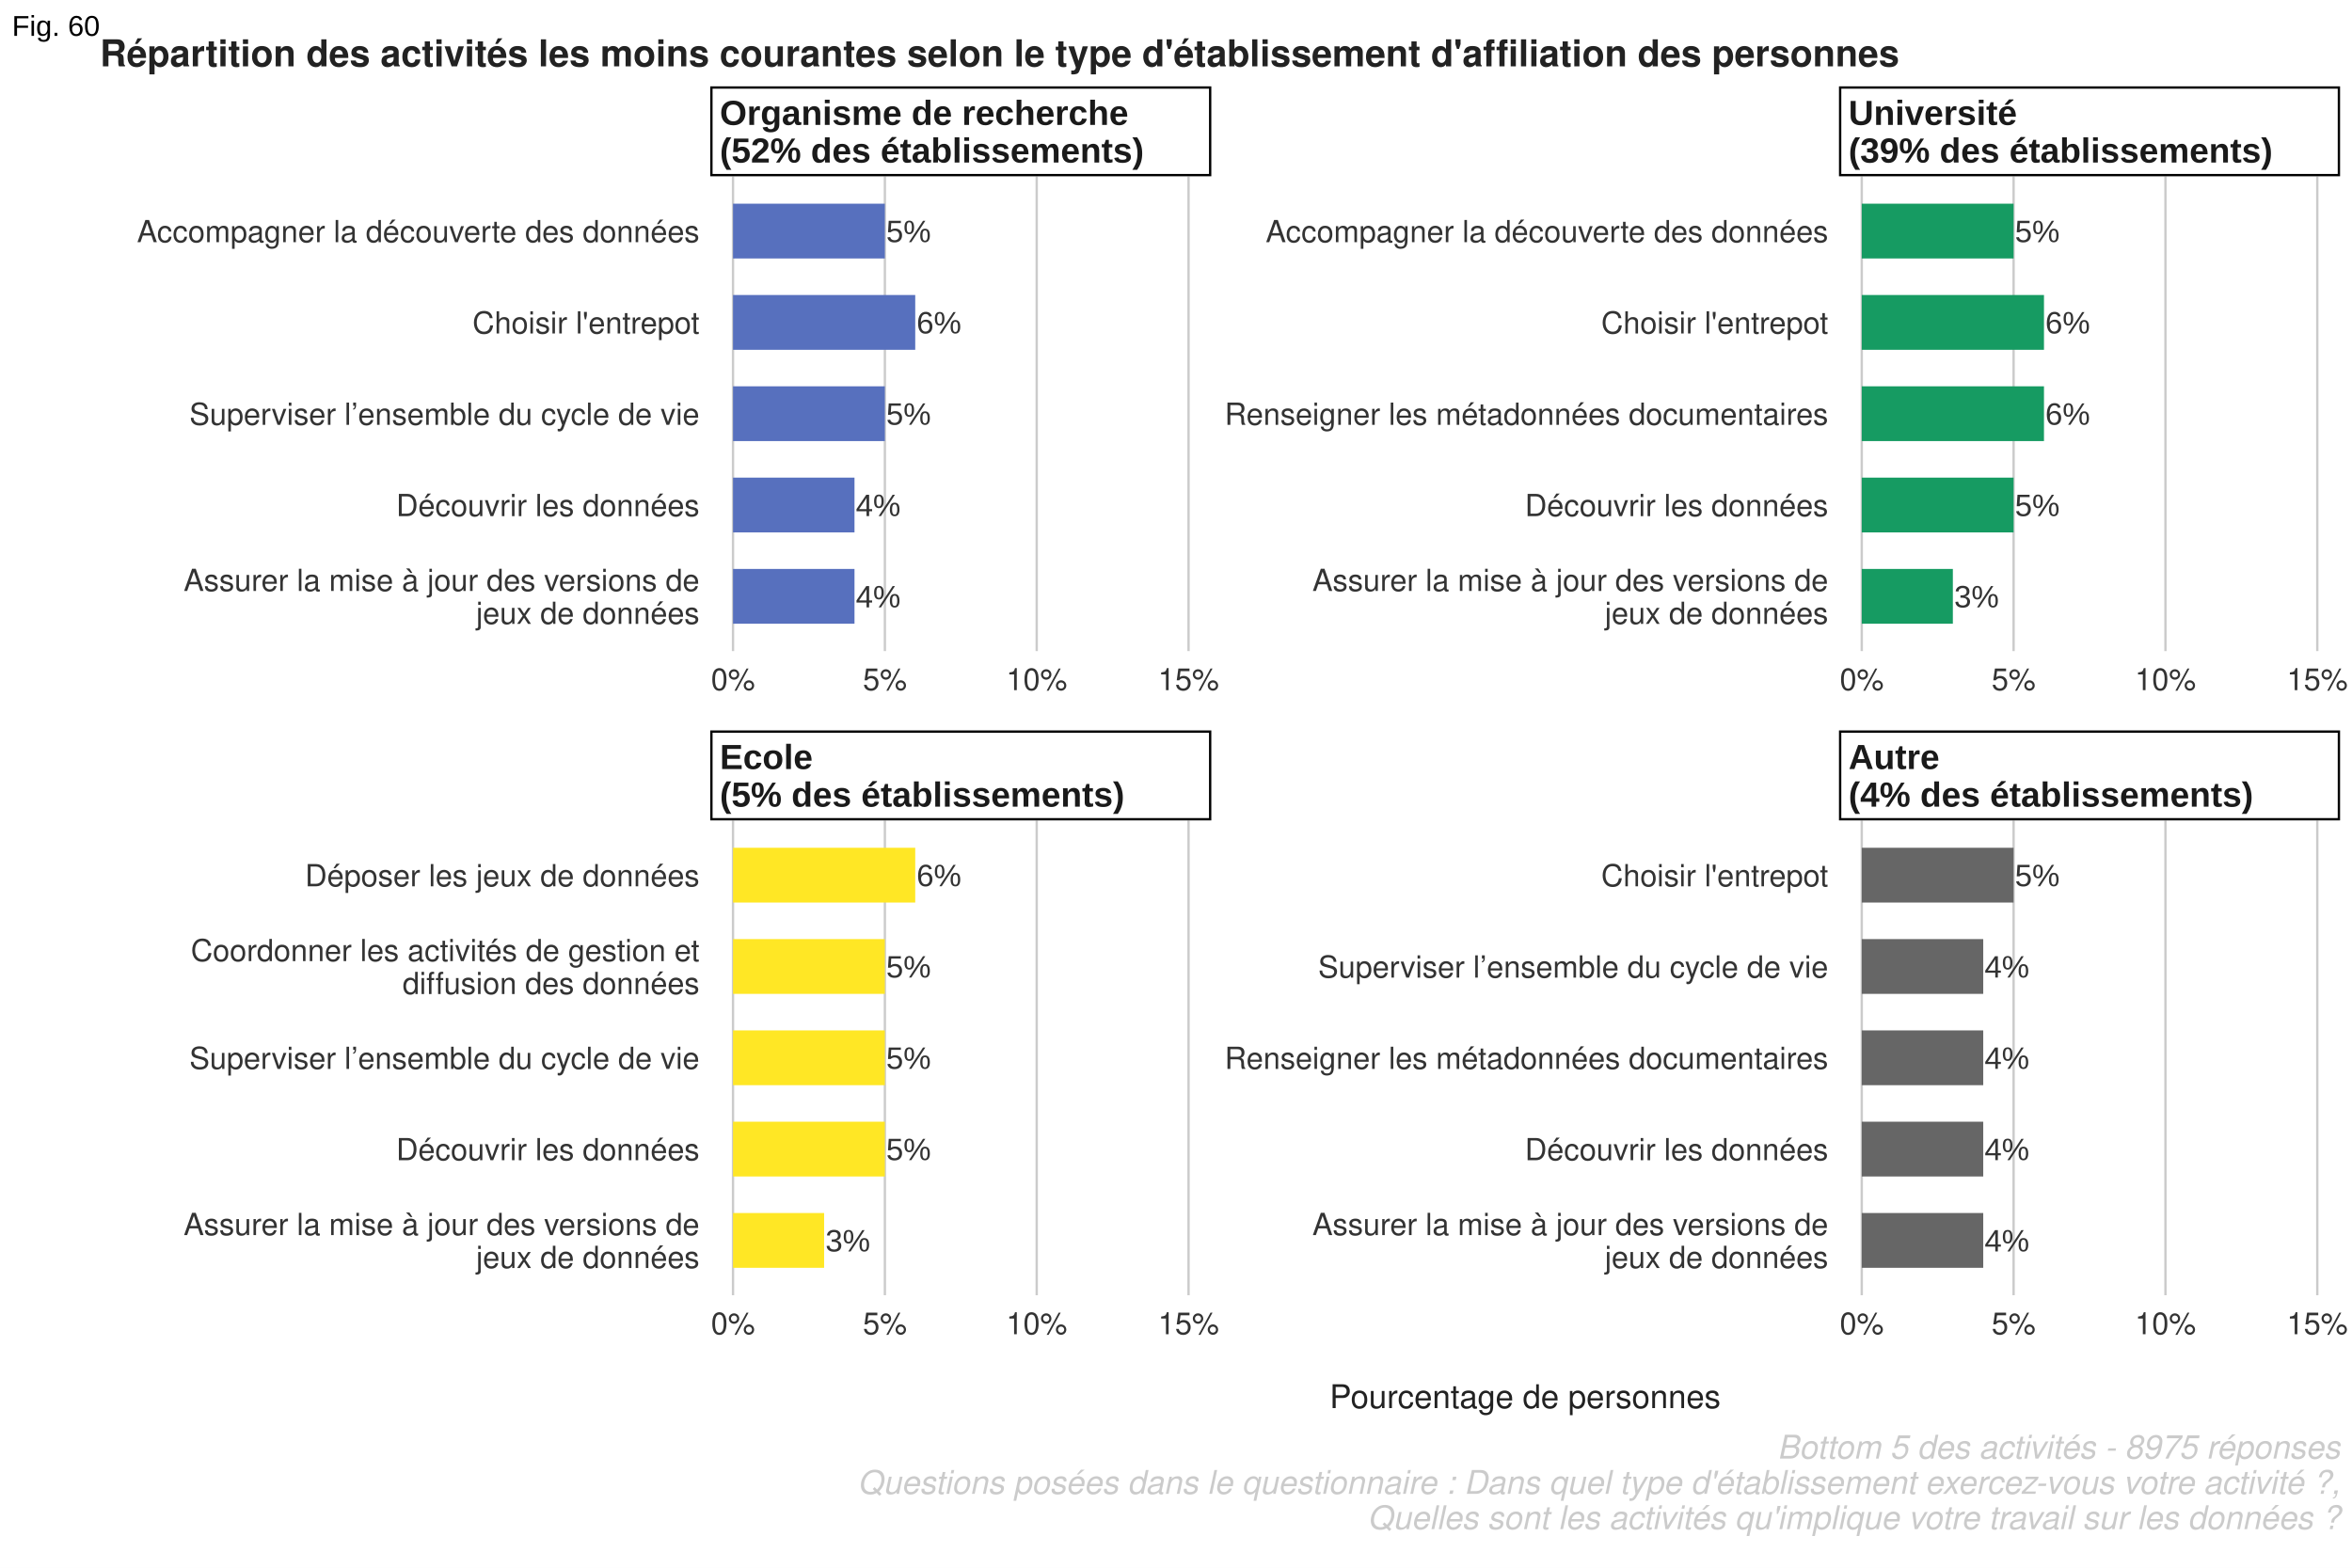
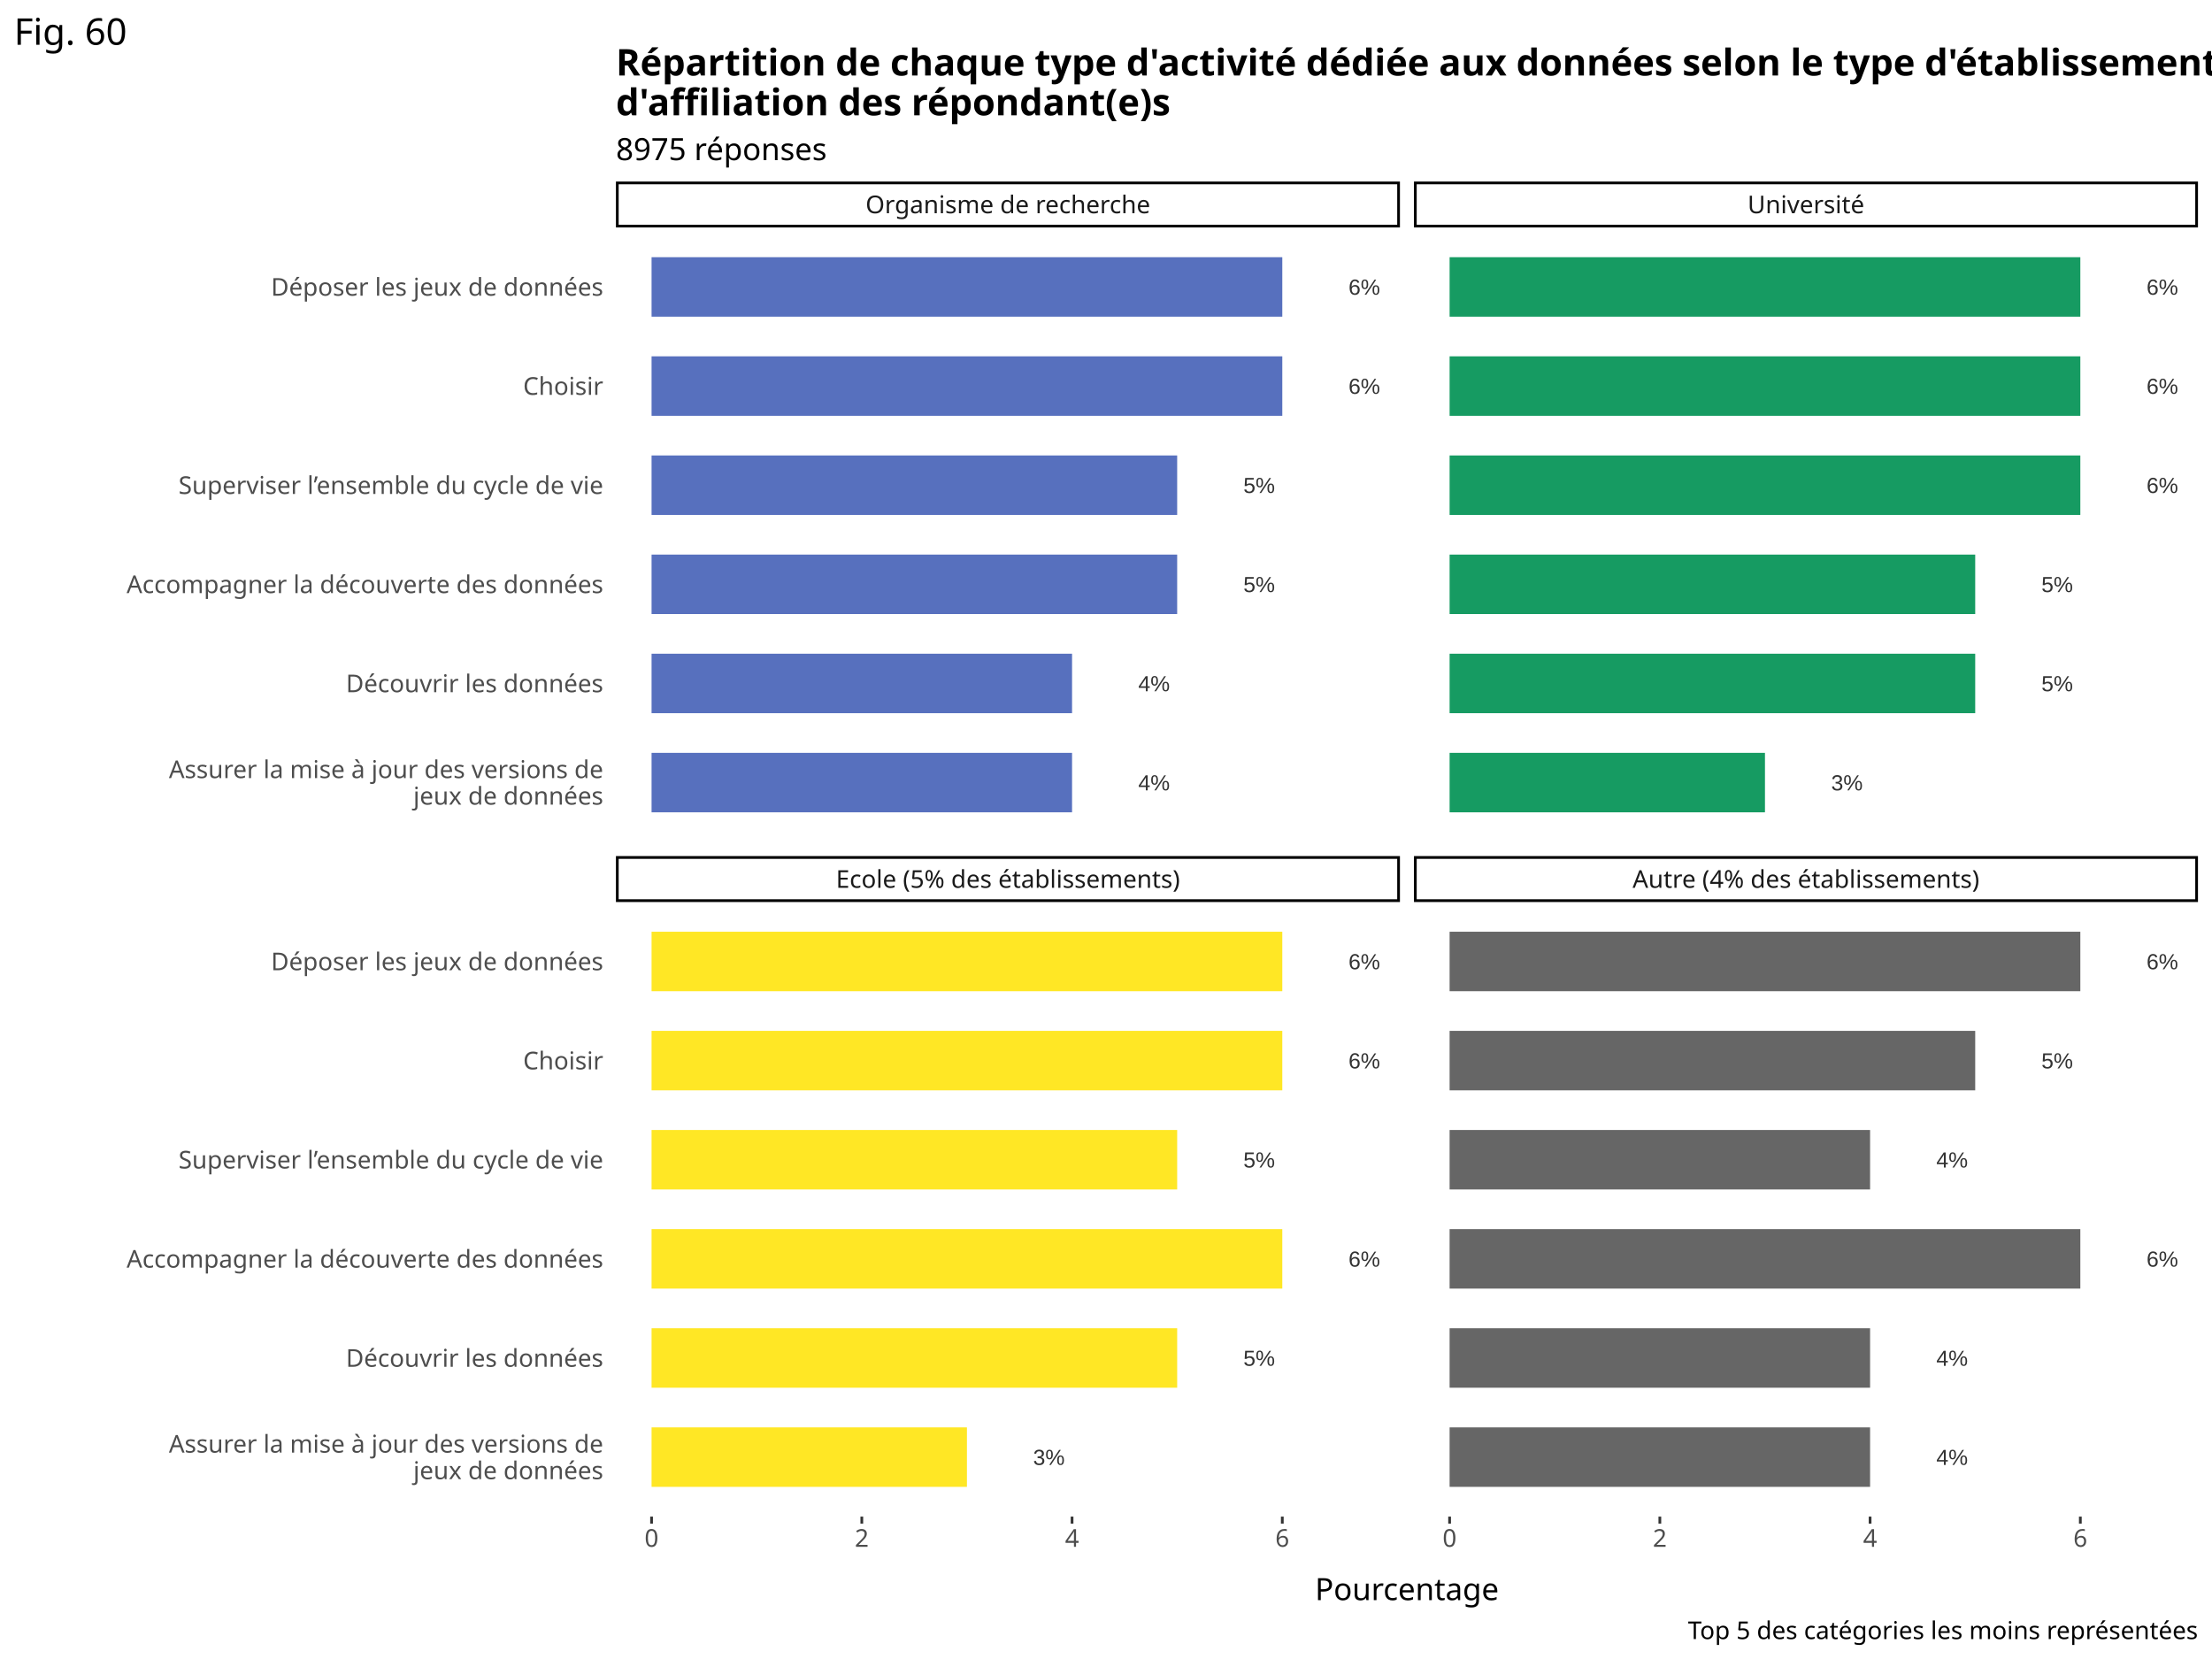
- <svg xmlns="http://www.w3.org/2000/svg" class="svglite" width="1080.00pt" height="720.00pt" viewBox="0 0 1080.00 720.00">
+ <svg xmlns="http://www.w3.org/2000/svg" class="svglite" width="864.00pt" height="648.00pt" viewBox="0 0 864.00 648.00">
  <defs>
    <style type="text/css">
    .svglite line, .svglite polyline, .svglite polygon, .svglite path, .svglite rect, .svglite circle {
      fill: none;
      stroke: #000000;
      stroke-linecap: round;
      stroke-linejoin: round;
      stroke-miterlimit: 10.00;
    }
    .svglite text {
      white-space: pre;
    }
  </style>
  </defs>
  <rect width="100%" height="100%" style="stroke: none; fill: #FFFFFF;" />
  <defs>
-     <clipPath id="cpMC4wMHwxMDgwLjAwfDAuMDB8NzIwLjAw">
-       <rect x="0.00" y="0.00" width="1080.00" height="720.00" />
+     <clipPath id="cpMC4wMHw4NjQuMDB8MC4wMHw2NDguMDA=">
+       <rect x="0.00" y="0.00" width="864.00" height="648.00" />
    </clipPath>
  </defs>
-   <g clip-path="url(#cpMC4wMHwxMDgwLjAwfDAuMDB8NzIwLjAw)">
-     <rect x="0" y="0.00" width="1080.00" height="720.00" style="stroke-width: 1.07; stroke: #FFFFFF; fill: #FFFFFF;" />
+   <g clip-path="url(#cpMC4wMHw4NjQuMDB8MC4wMHw2NDguMDA=)">
+     <rect x="0" y="0.00" width="864.00" height="648.00" style="stroke-width: 1.07; stroke: #FFFFFF; fill: #FFFFFF;" />
  </g>
  <defs>
-     <clipPath id="cpMzI2LjEzfDU1Ni4yMnw4MC45N3wyOTkuMDQ=">
-       <rect x="326.13" y="80.97" width="230.09" height="218.07" />
+     <clipPath id="cpMjQwLjU4fDU0Ni44MXw4OC44NHwzMjguOTE=">
+       <rect x="240.58" y="88.84" width="306.23" height="240.07" />
    </clipPath>
  </defs>
-   <g clip-path="url(#cpMzI2LjEzfDU1Ni4yMnw4MC45N3wyOTkuMDQ=)">
-     <polyline points="336.59,299.04 336.59,80.97 " style="stroke-width: 1.07; stroke: #CBCBCB; stroke-linecap: butt;" />
-     <polyline points="406.32,299.04 406.32,80.97 " style="stroke-width: 1.07; stroke: #CBCBCB; stroke-linecap: butt;" />
-     <polyline points="476.04,299.04 476.04,80.97 " style="stroke-width: 1.07; stroke: #CBCBCB; stroke-linecap: butt;" />
-     <polyline points="545.76,299.04 545.76,80.97 " style="stroke-width: 1.07; stroke: #CBCBCB; stroke-linecap: butt;" />
-     <rect x="336.59" y="135.49" width="83.67" height="25.16" style="stroke-width: 1.07; stroke: none; stroke-linecap: butt; stroke-linejoin: miter; fill: #5770BE;" />
-     <rect x="336.59" y="177.42" width="69.72" height="25.16" style="stroke-width: 1.07; stroke: none; stroke-linecap: butt; stroke-linejoin: miter; fill: #5770BE;" />
-     <rect x="336.59" y="93.55" width="69.72" height="25.16" style="stroke-width: 1.07; stroke: none; stroke-linecap: butt; stroke-linejoin: miter; fill: #5770BE;" />
-     <rect x="336.59" y="219.36" width="55.78" height="25.16" style="stroke-width: 1.07; stroke: none; stroke-linecap: butt; stroke-linejoin: miter; fill: #5770BE;" />
-     <rect x="336.59" y="261.30" width="55.78" height="25.16" style="stroke-width: 1.07; stroke: none; stroke-linecap: butt; stroke-linejoin: miter; fill: #5770BE;" />
-     <text x="431.14" y="153.15" text-anchor="middle" style="font-size: 14.23px;fill: #333333; font-family: &quot;Arial&quot;;" textLength="19.95px" lengthAdjust="spacingAndGlyphs">6%</text>
-     <text x="417.19" y="195.08" text-anchor="middle" style="font-size: 14.23px;fill: #333333; font-family: &quot;Arial&quot;;" textLength="19.95px" lengthAdjust="spacingAndGlyphs">5%</text>
-     <text x="417.19" y="111.21" text-anchor="middle" style="font-size: 14.23px;fill: #333333; font-family: &quot;Arial&quot;;" textLength="19.95px" lengthAdjust="spacingAndGlyphs">5%</text>
-     <text x="403.25" y="237.02" text-anchor="middle" style="font-size: 14.23px;fill: #333333; font-family: &quot;Arial&quot;;" textLength="19.95px" lengthAdjust="spacingAndGlyphs">4%</text>
-     <text x="403.25" y="278.96" text-anchor="middle" style="font-size: 14.23px;fill: #333333; font-family: &quot;Arial&quot;;" textLength="19.95px" lengthAdjust="spacingAndGlyphs">4%</text>
+   <g clip-path="url(#cpMjQwLjU4fDU0Ni44MXw4OC44NHwzMjguOTE=)">
+     <rect x="240.58" y="88.84" width="306.23" height="240.07" style="stroke-width: 1.07; stroke: none; fill: #FFFFFF;" />
+     <rect x="254.50" y="100.46" width="246.36" height="23.23" style="stroke-width: 1.07; stroke: none; stroke-linecap: butt; stroke-linejoin: miter; fill: #5770BE;" />
+     <rect x="254.50" y="139.18" width="246.36" height="23.23" style="stroke-width: 1.07; stroke: none; stroke-linecap: butt; stroke-linejoin: miter; fill: #5770BE;" />
+     <rect x="254.50" y="177.90" width="205.30" height="23.23" style="stroke-width: 1.07; stroke: none; stroke-linecap: butt; stroke-linejoin: miter; fill: #5770BE;" />
+     <rect x="254.50" y="216.62" width="205.30" height="23.23" style="stroke-width: 1.07; stroke: none; stroke-linecap: butt; stroke-linejoin: miter; fill: #5770BE;" />
+     <rect x="254.50" y="255.34" width="164.24" height="23.23" style="stroke-width: 1.07; stroke: none; stroke-linecap: butt; stroke-linejoin: miter; fill: #5770BE;" />
+     <rect x="254.50" y="294.06" width="164.24" height="23.23" style="stroke-width: 1.07; stroke: none; stroke-linecap: butt; stroke-linejoin: miter; fill: #5770BE;" />
+     <text x="532.89" y="115.12" text-anchor="middle" style="font-size: 8.54px;fill: #333333; font-family: &quot;Arial&quot;;" textLength="11.97px" lengthAdjust="spacingAndGlyphs">6%</text>
+     <text x="532.89" y="153.84" text-anchor="middle" style="font-size: 8.54px;fill: #333333; font-family: &quot;Arial&quot;;" textLength="11.97px" lengthAdjust="spacingAndGlyphs">6%</text>
+     <text x="491.83" y="192.56" text-anchor="middle" style="font-size: 8.54px;fill: #333333; font-family: &quot;Arial&quot;;" textLength="11.97px" lengthAdjust="spacingAndGlyphs">5%</text>
+     <text x="491.83" y="231.28" text-anchor="middle" style="font-size: 8.54px;fill: #333333; font-family: &quot;Arial&quot;;" textLength="11.97px" lengthAdjust="spacingAndGlyphs">5%</text>
+     <text x="450.77" y="270.00" text-anchor="middle" style="font-size: 8.54px;fill: #333333; font-family: &quot;Arial&quot;;" textLength="11.97px" lengthAdjust="spacingAndGlyphs">4%</text>
+     <text x="450.77" y="308.72" text-anchor="middle" style="font-size: 8.54px;fill: #333333; font-family: &quot;Arial&quot;;" textLength="11.97px" lengthAdjust="spacingAndGlyphs">4%</text>
  </g>
-   <g clip-path="url(#cpMC4wMHwxMDgwLjAwfDAuMDB8NzIwLjAw)">
+   <g clip-path="url(#cpMC4wMHw4NjQuMDB8MC4wMHw2NDguMDA=)">
</g>
  <defs>
-     <clipPath id="cpMzI2LjEzfDU1Ni4yMnwzNzYuNzh8NTk0Ljg1">
-       <rect x="326.13" y="376.78" width="230.09" height="218.07" />
+     <clipPath id="cpMjQwLjU4fDU0Ni44MXwzNTIuMzF8NTkyLjM4">
+       <rect x="240.58" y="352.31" width="306.23" height="240.07" />
    </clipPath>
  </defs>
-   <g clip-path="url(#cpMzI2LjEzfDU1Ni4yMnwzNzYuNzh8NTk0Ljg1)">
-     <polyline points="336.59,594.85 336.59,376.78 " style="stroke-width: 1.07; stroke: #CBCBCB; stroke-linecap: butt;" />
-     <polyline points="406.32,594.85 406.32,376.78 " style="stroke-width: 1.07; stroke: #CBCBCB; stroke-linecap: butt;" />
-     <polyline points="476.04,594.85 476.04,376.78 " style="stroke-width: 1.07; stroke: #CBCBCB; stroke-linecap: butt;" />
-     <polyline points="545.76,594.85 545.76,376.78 " style="stroke-width: 1.07; stroke: #CBCBCB; stroke-linecap: butt;" />
-     <rect x="336.59" y="389.36" width="83.67" height="25.16" style="stroke-width: 1.07; stroke: none; stroke-linecap: butt; stroke-linejoin: miter; fill: #FFE725;" />
-     <rect x="336.59" y="431.30" width="69.72" height="25.16" style="stroke-width: 1.07; stroke: none; stroke-linecap: butt; stroke-linejoin: miter; fill: #FFE725;" />
-     <rect x="336.59" y="473.24" width="69.72" height="25.16" style="stroke-width: 1.07; stroke: none; stroke-linecap: butt; stroke-linejoin: miter; fill: #FFE725;" />
-     <rect x="336.59" y="515.17" width="69.72" height="25.16" style="stroke-width: 1.07; stroke: none; stroke-linecap: butt; stroke-linejoin: miter; fill: #FFE725;" />
-     <rect x="336.59" y="557.11" width="41.83" height="25.16" style="stroke-width: 1.07; stroke: none; stroke-linecap: butt; stroke-linejoin: miter; fill: #FFE725;" />
-     <text x="431.14" y="407.02" text-anchor="middle" style="font-size: 14.23px;fill: #333333; font-family: &quot;Arial&quot;;" textLength="19.95px" lengthAdjust="spacingAndGlyphs">6%</text>
-     <text x="417.19" y="448.96" text-anchor="middle" style="font-size: 14.23px;fill: #333333; font-family: &quot;Arial&quot;;" textLength="19.95px" lengthAdjust="spacingAndGlyphs">5%</text>
-     <text x="417.19" y="490.90" text-anchor="middle" style="font-size: 14.23px;fill: #333333; font-family: &quot;Arial&quot;;" textLength="19.95px" lengthAdjust="spacingAndGlyphs">5%</text>
-     <text x="417.19" y="532.83" text-anchor="middle" style="font-size: 14.23px;fill: #333333; font-family: &quot;Arial&quot;;" textLength="19.95px" lengthAdjust="spacingAndGlyphs">5%</text>
-     <text x="389.30" y="574.77" text-anchor="middle" style="font-size: 14.23px;fill: #333333; font-family: &quot;Arial&quot;;" textLength="19.95px" lengthAdjust="spacingAndGlyphs">3%</text>
+   <g clip-path="url(#cpMjQwLjU4fDU0Ni44MXwzNTIuMzF8NTkyLjM4)">
+     <rect x="240.58" y="352.31" width="306.23" height="240.07" style="stroke-width: 1.07; stroke: none; fill: #FFFFFF;" />
+     <rect x="254.50" y="480.09" width="246.36" height="23.23" style="stroke-width: 1.07; stroke: none; stroke-linecap: butt; stroke-linejoin: miter; fill: #FFE725;" />
+     <rect x="254.50" y="402.65" width="246.36" height="23.23" style="stroke-width: 1.07; stroke: none; stroke-linecap: butt; stroke-linejoin: miter; fill: #FFE725;" />
+     <rect x="254.50" y="363.93" width="246.36" height="23.23" style="stroke-width: 1.07; stroke: none; stroke-linecap: butt; stroke-linejoin: miter; fill: #FFE725;" />
+     <rect x="254.50" y="441.37" width="205.30" height="23.23" style="stroke-width: 1.07; stroke: none; stroke-linecap: butt; stroke-linejoin: miter; fill: #FFE725;" />
+     <rect x="254.50" y="518.81" width="205.30" height="23.23" style="stroke-width: 1.07; stroke: none; stroke-linecap: butt; stroke-linejoin: miter; fill: #FFE725;" />
+     <rect x="254.50" y="557.53" width="123.18" height="23.23" style="stroke-width: 1.07; stroke: none; stroke-linecap: butt; stroke-linejoin: miter; fill: #FFE725;" />
+     <text x="532.89" y="494.76" text-anchor="middle" style="font-size: 8.54px;fill: #333333; font-family: &quot;Arial&quot;;" textLength="11.97px" lengthAdjust="spacingAndGlyphs">6%</text>
+     <text x="532.89" y="417.32" text-anchor="middle" style="font-size: 8.54px;fill: #333333; font-family: &quot;Arial&quot;;" textLength="11.97px" lengthAdjust="spacingAndGlyphs">6%</text>
+     <text x="532.89" y="378.59" text-anchor="middle" style="font-size: 8.54px;fill: #333333; font-family: &quot;Arial&quot;;" textLength="11.97px" lengthAdjust="spacingAndGlyphs">6%</text>
+     <text x="491.83" y="456.04" text-anchor="middle" style="font-size: 8.54px;fill: #333333; font-family: &quot;Arial&quot;;" textLength="11.97px" lengthAdjust="spacingAndGlyphs">5%</text>
+     <text x="491.83" y="533.48" text-anchor="middle" style="font-size: 8.54px;fill: #333333; font-family: &quot;Arial&quot;;" textLength="11.97px" lengthAdjust="spacingAndGlyphs">5%</text>
+     <text x="409.71" y="572.20" text-anchor="middle" style="font-size: 8.54px;fill: #333333; font-family: &quot;Arial&quot;;" textLength="11.97px" lengthAdjust="spacingAndGlyphs">3%</text>
  </g>
-   <g clip-path="url(#cpMC4wMHwxMDgwLjAwfDAuMDB8NzIwLjAw)">
+   <g clip-path="url(#cpMC4wMHw4NjQuMDB8MC4wMHw2NDguMDA=)">
</g>
  <defs>
-     <clipPath id="cpODQ0LjQzfDEwNzQuNTJ8ODAuOTd8Mjk5LjA0">
-       <rect x="844.43" y="80.97" width="230.09" height="218.07" />
+     <clipPath id="cpNTUyLjI5fDg1OC41Mnw4OC44NHwzMjguOTE=">
+       <rect x="552.29" y="88.84" width="306.23" height="240.07" />
    </clipPath>
  </defs>
-   <g clip-path="url(#cpODQ0LjQzfDEwNzQuNTJ8ODAuOTd8Mjk5LjA0)">
-     <polyline points="854.89,299.04 854.89,80.97 " style="stroke-width: 1.07; stroke: #CBCBCB; stroke-linecap: butt;" />
-     <polyline points="924.61,299.04 924.61,80.97 " style="stroke-width: 1.07; stroke: #CBCBCB; stroke-linecap: butt;" />
-     <polyline points="994.34,299.04 994.34,80.97 " style="stroke-width: 1.07; stroke: #CBCBCB; stroke-linecap: butt;" />
-     <polyline points="1064.06,299.04 1064.06,80.97 " style="stroke-width: 1.07; stroke: #CBCBCB; stroke-linecap: butt;" />
-     <rect x="854.89" y="135.49" width="83.67" height="25.16" style="stroke-width: 1.07; stroke: none; stroke-linecap: butt; stroke-linejoin: miter; fill: #169B62;" />
-     <rect x="854.89" y="177.42" width="83.67" height="25.16" style="stroke-width: 1.07; stroke: none; stroke-linecap: butt; stroke-linejoin: miter; fill: #169B62;" />
-     <rect x="854.89" y="93.55" width="69.72" height="25.16" style="stroke-width: 1.07; stroke: none; stroke-linecap: butt; stroke-linejoin: miter; fill: #169B62;" />
-     <rect x="854.89" y="219.36" width="69.72" height="25.16" style="stroke-width: 1.07; stroke: none; stroke-linecap: butt; stroke-linejoin: miter; fill: #169B62;" />
-     <rect x="854.89" y="261.30" width="41.83" height="25.16" style="stroke-width: 1.07; stroke: none; stroke-linecap: butt; stroke-linejoin: miter; fill: #169B62;" />
-     <text x="949.44" y="153.15" text-anchor="middle" style="font-size: 14.23px;fill: #333333; font-family: &quot;Arial&quot;;" textLength="19.95px" lengthAdjust="spacingAndGlyphs">6%</text>
-     <text x="949.44" y="195.08" text-anchor="middle" style="font-size: 14.23px;fill: #333333; font-family: &quot;Arial&quot;;" textLength="19.95px" lengthAdjust="spacingAndGlyphs">6%</text>
-     <text x="935.49" y="111.21" text-anchor="middle" style="font-size: 14.23px;fill: #333333; font-family: &quot;Arial&quot;;" textLength="19.95px" lengthAdjust="spacingAndGlyphs">5%</text>
-     <text x="935.49" y="237.02" text-anchor="middle" style="font-size: 14.23px;fill: #333333; font-family: &quot;Arial&quot;;" textLength="19.95px" lengthAdjust="spacingAndGlyphs">5%</text>
-     <text x="907.60" y="278.96" text-anchor="middle" style="font-size: 14.23px;fill: #333333; font-family: &quot;Arial&quot;;" textLength="19.95px" lengthAdjust="spacingAndGlyphs">3%</text>
+   <g clip-path="url(#cpNTUyLjI5fDg1OC41Mnw4OC44NHwzMjguOTE=)">
+     <rect x="552.29" y="88.84" width="306.23" height="240.07" style="stroke-width: 1.07; stroke: none; fill: #FFFFFF;" />
+     <rect x="566.21" y="100.46" width="246.36" height="23.23" style="stroke-width: 1.07; stroke: none; stroke-linecap: butt; stroke-linejoin: miter; fill: #169B62;" />
+     <rect x="566.21" y="177.90" width="246.36" height="23.23" style="stroke-width: 1.07; stroke: none; stroke-linecap: butt; stroke-linejoin: miter; fill: #169B62;" />
+     <rect x="566.21" y="139.18" width="246.36" height="23.23" style="stroke-width: 1.07; stroke: none; stroke-linecap: butt; stroke-linejoin: miter; fill: #169B62;" />
+     <rect x="566.21" y="216.62" width="205.30" height="23.23" style="stroke-width: 1.07; stroke: none; stroke-linecap: butt; stroke-linejoin: miter; fill: #169B62;" />
+     <rect x="566.21" y="255.34" width="205.30" height="23.23" style="stroke-width: 1.07; stroke: none; stroke-linecap: butt; stroke-linejoin: miter; fill: #169B62;" />
+     <rect x="566.21" y="294.06" width="123.18" height="23.23" style="stroke-width: 1.07; stroke: none; stroke-linecap: butt; stroke-linejoin: miter; fill: #169B62;" />
+     <text x="844.60" y="115.12" text-anchor="middle" style="font-size: 8.54px;fill: #333333; font-family: &quot;Arial&quot;;" textLength="11.97px" lengthAdjust="spacingAndGlyphs">6%</text>
+     <text x="844.60" y="192.56" text-anchor="middle" style="font-size: 8.54px;fill: #333333; font-family: &quot;Arial&quot;;" textLength="11.97px" lengthAdjust="spacingAndGlyphs">6%</text>
+     <text x="844.60" y="153.84" text-anchor="middle" style="font-size: 8.54px;fill: #333333; font-family: &quot;Arial&quot;;" textLength="11.97px" lengthAdjust="spacingAndGlyphs">6%</text>
+     <text x="803.54" y="231.28" text-anchor="middle" style="font-size: 8.54px;fill: #333333; font-family: &quot;Arial&quot;;" textLength="11.97px" lengthAdjust="spacingAndGlyphs">5%</text>
+     <text x="803.54" y="270.00" text-anchor="middle" style="font-size: 8.54px;fill: #333333; font-family: &quot;Arial&quot;;" textLength="11.97px" lengthAdjust="spacingAndGlyphs">5%</text>
+     <text x="721.42" y="308.72" text-anchor="middle" style="font-size: 8.54px;fill: #333333; font-family: &quot;Arial&quot;;" textLength="11.97px" lengthAdjust="spacingAndGlyphs">3%</text>
  </g>
-   <g clip-path="url(#cpMC4wMHwxMDgwLjAwfDAuMDB8NzIwLjAw)">
+   <g clip-path="url(#cpMC4wMHw4NjQuMDB8MC4wMHw2NDguMDA=)">
</g>
  <defs>
-     <clipPath id="cpODQ0LjQzfDEwNzQuNTJ8Mzc2Ljc4fDU5NC44NQ==">
-       <rect x="844.43" y="376.78" width="230.09" height="218.07" />
+     <clipPath id="cpNTUyLjI5fDg1OC41MnwzNTIuMzF8NTkyLjM4">
+       <rect x="552.29" y="352.31" width="306.23" height="240.07" />
    </clipPath>
  </defs>
-   <g clip-path="url(#cpODQ0LjQzfDEwNzQuNTJ8Mzc2Ljc4fDU5NC44NQ==)">
-     <polyline points="854.89,594.85 854.89,376.78 " style="stroke-width: 1.07; stroke: #CBCBCB; stroke-linecap: butt;" />
-     <polyline points="924.61,594.85 924.61,376.78 " style="stroke-width: 1.07; stroke: #CBCBCB; stroke-linecap: butt;" />
-     <polyline points="994.34,594.85 994.34,376.78 " style="stroke-width: 1.07; stroke: #CBCBCB; stroke-linecap: butt;" />
-     <polyline points="1064.06,594.85 1064.06,376.78 " style="stroke-width: 1.07; stroke: #CBCBCB; stroke-linecap: butt;" />
-     <rect x="854.89" y="389.36" width="69.72" height="25.16" style="stroke-width: 1.07; stroke: none; stroke-linecap: butt; stroke-linejoin: miter; fill: #666666;" />
-     <rect x="854.89" y="431.30" width="55.78" height="25.16" style="stroke-width: 1.07; stroke: none; stroke-linecap: butt; stroke-linejoin: miter; fill: #666666;" />
-     <rect x="854.89" y="473.24" width="55.78" height="25.16" style="stroke-width: 1.07; stroke: none; stroke-linecap: butt; stroke-linejoin: miter; fill: #666666;" />
-     <rect x="854.89" y="515.17" width="55.78" height="25.16" style="stroke-width: 1.07; stroke: none; stroke-linecap: butt; stroke-linejoin: miter; fill: #666666;" />
-     <rect x="854.89" y="557.11" width="55.78" height="25.16" style="stroke-width: 1.07; stroke: none; stroke-linecap: butt; stroke-linejoin: miter; fill: #666666;" />
-     <text x="935.49" y="407.02" text-anchor="middle" style="font-size: 14.23px;fill: #333333; font-family: &quot;Arial&quot;;" textLength="19.95px" lengthAdjust="spacingAndGlyphs">5%</text>
-     <text x="921.55" y="448.96" text-anchor="middle" style="font-size: 14.23px;fill: #333333; font-family: &quot;Arial&quot;;" textLength="19.95px" lengthAdjust="spacingAndGlyphs">4%</text>
-     <text x="921.55" y="490.90" text-anchor="middle" style="font-size: 14.23px;fill: #333333; font-family: &quot;Arial&quot;;" textLength="19.95px" lengthAdjust="spacingAndGlyphs">4%</text>
-     <text x="921.55" y="532.83" text-anchor="middle" style="font-size: 14.23px;fill: #333333; font-family: &quot;Arial&quot;;" textLength="19.95px" lengthAdjust="spacingAndGlyphs">4%</text>
-     <text x="921.55" y="574.77" text-anchor="middle" style="font-size: 14.23px;fill: #333333; font-family: &quot;Arial&quot;;" textLength="19.95px" lengthAdjust="spacingAndGlyphs">4%</text>
+   <g clip-path="url(#cpNTUyLjI5fDg1OC41MnwzNTIuMzF8NTkyLjM4)">
+     <rect x="552.29" y="352.31" width="306.23" height="240.07" style="stroke-width: 1.07; stroke: none; fill: #FFFFFF;" />
+     <rect x="566.21" y="363.93" width="246.36" height="23.23" style="stroke-width: 1.07; stroke: none; stroke-linecap: butt; stroke-linejoin: miter; fill: #666666;" />
+     <rect x="566.21" y="480.09" width="246.36" height="23.23" style="stroke-width: 1.07; stroke: none; stroke-linecap: butt; stroke-linejoin: miter; fill: #666666;" />
+     <rect x="566.21" y="402.65" width="205.30" height="23.23" style="stroke-width: 1.07; stroke: none; stroke-linecap: butt; stroke-linejoin: miter; fill: #666666;" />
+     <rect x="566.21" y="441.37" width="164.24" height="23.23" style="stroke-width: 1.07; stroke: none; stroke-linecap: butt; stroke-linejoin: miter; fill: #666666;" />
+     <rect x="566.21" y="518.81" width="164.24" height="23.23" style="stroke-width: 1.07; stroke: none; stroke-linecap: butt; stroke-linejoin: miter; fill: #666666;" />
+     <rect x="566.21" y="557.53" width="164.24" height="23.23" style="stroke-width: 1.07; stroke: none; stroke-linecap: butt; stroke-linejoin: miter; fill: #666666;" />
+     <text x="844.60" y="378.59" text-anchor="middle" style="font-size: 8.54px;fill: #333333; font-family: &quot;Arial&quot;;" textLength="11.97px" lengthAdjust="spacingAndGlyphs">6%</text>
+     <text x="844.60" y="494.76" text-anchor="middle" style="font-size: 8.54px;fill: #333333; font-family: &quot;Arial&quot;;" textLength="11.97px" lengthAdjust="spacingAndGlyphs">6%</text>
+     <text x="803.54" y="417.32" text-anchor="middle" style="font-size: 8.54px;fill: #333333; font-family: &quot;Arial&quot;;" textLength="11.97px" lengthAdjust="spacingAndGlyphs">5%</text>
+     <text x="762.48" y="456.04" text-anchor="middle" style="font-size: 8.54px;fill: #333333; font-family: &quot;Arial&quot;;" textLength="11.97px" lengthAdjust="spacingAndGlyphs">4%</text>
+     <text x="762.48" y="533.48" text-anchor="middle" style="font-size: 8.54px;fill: #333333; font-family: &quot;Arial&quot;;" textLength="11.97px" lengthAdjust="spacingAndGlyphs">4%</text>
+     <text x="762.48" y="572.20" text-anchor="middle" style="font-size: 8.54px;fill: #333333; font-family: &quot;Arial&quot;;" textLength="11.97px" lengthAdjust="spacingAndGlyphs">4%</text>
  </g>
-   <g clip-path="url(#cpMC4wMHwxMDgwLjAwfDAuMDB8NzIwLjAw)">
+   <g clip-path="url(#cpMC4wMHw4NjQuMDB8MC4wMHw2NDguMDA=)">
</g>
  <defs>
-     <clipPath id="cpMzI2LjEzfDU1Ni4yMnwzMzUuNDZ8Mzc2Ljc4">
-       <rect x="326.13" y="335.46" width="230.09" height="41.32" />
+     <clipPath id="cpMjQwLjU4fDU0Ni44MXwzMzQuMzl8MzUyLjMx">
+       <rect x="240.58" y="334.39" width="306.23" height="17.93" />
    </clipPath>
  </defs>
-   <g clip-path="url(#cpMzI2LjEzfDU1Ni4yMnwzMzUuNDZ8Mzc2Ljc4)">
-     <rect x="326.13" y="335.46" width="230.09" height="41.32" style="stroke-width: 2.13; fill: #FFFFFF;" />
-     <text x="330.52" y="353.20" style="font-size: 16.00px; font-weight: bold;fill: #1A1A1A; font-family: &quot;Arial&quot;;" textLength="45.58px" lengthAdjust="spacingAndGlyphs">Ecole </text>
-     <text x="330.52" y="370.48" style="font-size: 16.00px; font-weight: bold;fill: #1A1A1A; font-family: &quot;Arial&quot;;" textLength="192.13px" lengthAdjust="spacingAndGlyphs">(5% des établissements)</text>
+   <g clip-path="url(#cpMjQwLjU4fDU0Ni44MXwzMzQuMzl8MzUyLjMx)">
+     <rect x="240.58" y="334.39" width="306.23" height="17.93" style="stroke-width: 2.13; fill: #FFFFFF;" />
+     <text x="393.70" y="346.78" text-anchor="middle" style="font-size: 9.60px;fill: #1A1A1A; font-family: &quot;Noto Sans&quot;;" textLength="134.32px" lengthAdjust="spacingAndGlyphs">Ecole (5% des établissements)</text>
  </g>
-   <g clip-path="url(#cpMC4wMHwxMDgwLjAwfDAuMDB8NzIwLjAw)">
+   <g clip-path="url(#cpMC4wMHw4NjQuMDB8MC4wMHw2NDguMDA=)">
</g>
  <defs>
-     <clipPath id="cpODQ0LjQzfDEwNzQuNTJ8MzM1LjQ2fDM3Ni43OA==">
-       <rect x="844.43" y="335.46" width="230.09" height="41.32" />
+     <clipPath id="cpNTUyLjI5fDg1OC41MnwzMzQuMzl8MzUyLjMx">
+       <rect x="552.29" y="334.39" width="306.23" height="17.93" />
    </clipPath>
  </defs>
-   <g clip-path="url(#cpODQ0LjQzfDEwNzQuNTJ8MzM1LjQ2fDM3Ni43OA==)">
-     <rect x="844.43" y="335.46" width="230.09" height="41.32" style="stroke-width: 2.13; fill: #FFFFFF;" />
-     <text x="848.82" y="353.20" style="font-size: 16.00px; font-weight: bold;fill: #1A1A1A; font-family: &quot;Arial&quot;;" textLength="49.37px" lengthAdjust="spacingAndGlyphs">Autre </text>
-     <text x="848.82" y="370.48" style="font-size: 16.00px; font-weight: bold;fill: #1A1A1A; font-family: &quot;Arial&quot;;" textLength="192.13px" lengthAdjust="spacingAndGlyphs">(4% des établissements)</text>
+   <g clip-path="url(#cpNTUyLjI5fDg1OC41MnwzMzQuMzl8MzUyLjMx)">
+     <rect x="552.29" y="334.39" width="306.23" height="17.93" style="stroke-width: 2.13; fill: #FFFFFF;" />
+     <text x="705.41" y="346.78" text-anchor="middle" style="font-size: 9.60px;fill: #1A1A1A; font-family: &quot;Noto Sans&quot;;" textLength="135.57px" lengthAdjust="spacingAndGlyphs">Autre (4% des établissements)</text>
  </g>
-   <g clip-path="url(#cpMC4wMHwxMDgwLjAwfDAuMDB8NzIwLjAw)">
+   <g clip-path="url(#cpMC4wMHw4NjQuMDB8MC4wMHw2NDguMDA=)">
</g>
  <defs>
-     <clipPath id="cpMzI2LjEzfDU1Ni4yMnwzOS42NXw4MC45Nw==">
-       <rect x="326.13" y="39.65" width="230.09" height="41.32" />
+     <clipPath id="cpMjQwLjU4fDU0Ni44MXw3MC45MXw4OC44NA==">
+       <rect x="240.58" y="70.91" width="306.23" height="17.93" />
    </clipPath>
  </defs>
-   <g clip-path="url(#cpMzI2LjEzfDU1Ni4yMnwzOS42NXw4MC45Nw==)">
-     <rect x="326.13" y="39.65" width="230.09" height="41.32" style="stroke-width: 2.13; fill: #FFFFFF;" />
-     <text x="330.52" y="57.38" style="font-size: 16.00px; font-weight: bold;fill: #1A1A1A; font-family: &quot;Arial&quot;;" textLength="200.73px" lengthAdjust="spacingAndGlyphs">Organisme de recherche </text>
-     <text x="330.52" y="74.66" style="font-size: 16.00px; font-weight: bold;fill: #1A1A1A; font-family: &quot;Arial&quot;;" textLength="201.28px" lengthAdjust="spacingAndGlyphs">(52% des établissements)</text>
+   <g clip-path="url(#cpMjQwLjU4fDU0Ni44MXw3MC45MXw4OC44NA==)">
+     <rect x="240.58" y="70.91" width="306.23" height="17.93" style="stroke-width: 2.13; fill: #FFFFFF;" />
+     <text x="393.70" y="83.30" text-anchor="middle" style="font-size: 9.60px;fill: #1A1A1A; font-family: &quot;Noto Sans&quot;;" textLength="111.64px" lengthAdjust="spacingAndGlyphs">Organisme de recherche</text>
  </g>
-   <g clip-path="url(#cpMC4wMHwxMDgwLjAwfDAuMDB8NzIwLjAw)">
+   <g clip-path="url(#cpMC4wMHw4NjQuMDB8MC4wMHw2NDguMDA=)">
</g>
  <defs>
-     <clipPath id="cpODQ0LjQzfDEwNzQuNTJ8MzkuNjV8ODAuOTc=">
-       <rect x="844.43" y="39.65" width="230.09" height="41.32" />
+     <clipPath id="cpNTUyLjI5fDg1OC41Mnw3MC45MXw4OC44NA==">
+       <rect x="552.29" y="70.91" width="306.23" height="17.93" />
    </clipPath>
  </defs>
-   <g clip-path="url(#cpODQ0LjQzfDEwNzQuNTJ8MzkuNjV8ODAuOTc=)">
-     <rect x="844.43" y="39.65" width="230.09" height="41.32" style="stroke-width: 2.13; fill: #FFFFFF;" />
-     <text x="848.82" y="57.38" style="font-size: 16.00px; font-weight: bold;fill: #1A1A1A; font-family: &quot;Arial&quot;;" textLength="86.70px" lengthAdjust="spacingAndGlyphs">Université </text>
-     <text x="848.82" y="74.66" style="font-size: 16.00px; font-weight: bold;fill: #1A1A1A; font-family: &quot;Arial&quot;;" textLength="201.28px" lengthAdjust="spacingAndGlyphs">(39% des établissements)</text>
+   <g clip-path="url(#cpNTUyLjI5fDg1OC41Mnw3MC45MXw4OC44NA==)">
+     <rect x="552.29" y="70.91" width="306.23" height="17.93" style="stroke-width: 2.13; fill: #FFFFFF;" />
+     <text x="705.41" y="83.30" text-anchor="middle" style="font-size: 9.60px;fill: #1A1A1A; font-family: &quot;Noto Sans&quot;;" textLength="45.61px" lengthAdjust="spacingAndGlyphs">Université</text>
  </g>
-   <g clip-path="url(#cpMC4wMHwxMDgwLjAwfDAuMDB8NzIwLjAw)">
-     <text x="336.59" y="612.78" text-anchor="middle" style="font-size: 14.00px;fill: #333333; font-family: &quot;Nimbus Sans&quot;;" textLength="20.23px" lengthAdjust="spacingAndGlyphs">0%</text>
-     <text x="406.32" y="612.78" text-anchor="middle" style="font-size: 14.00px;fill: #333333; font-family: &quot;Nimbus Sans&quot;;" textLength="20.23px" lengthAdjust="spacingAndGlyphs">5%</text>
-     <text x="476.04" y="612.78" text-anchor="middle" style="font-size: 14.00px;fill: #333333; font-family: &quot;Nimbus Sans&quot;;" textLength="28.02px" lengthAdjust="spacingAndGlyphs">10%</text>
-     <text x="545.76" y="612.78" text-anchor="middle" style="font-size: 14.00px;fill: #333333; font-family: &quot;Nimbus Sans&quot;;" textLength="28.02px" lengthAdjust="spacingAndGlyphs">15%</text>
-     <text x="854.89" y="612.78" text-anchor="middle" style="font-size: 14.00px;fill: #333333; font-family: &quot;Nimbus Sans&quot;;" textLength="20.23px" lengthAdjust="spacingAndGlyphs">0%</text>
-     <text x="924.61" y="612.78" text-anchor="middle" style="font-size: 14.00px;fill: #333333; font-family: &quot;Nimbus Sans&quot;;" textLength="20.23px" lengthAdjust="spacingAndGlyphs">5%</text>
-     <text x="994.34" y="612.78" text-anchor="middle" style="font-size: 14.00px;fill: #333333; font-family: &quot;Nimbus Sans&quot;;" textLength="28.02px" lengthAdjust="spacingAndGlyphs">10%</text>
-     <text x="1064.06" y="612.78" text-anchor="middle" style="font-size: 14.00px;fill: #333333; font-family: &quot;Nimbus Sans&quot;;" textLength="28.02px" lengthAdjust="spacingAndGlyphs">15%</text>
-     <text x="336.59" y="316.96" text-anchor="middle" style="font-size: 14.00px;fill: #333333; font-family: &quot;Nimbus Sans&quot;;" textLength="20.23px" lengthAdjust="spacingAndGlyphs">0%</text>
-     <text x="406.32" y="316.96" text-anchor="middle" style="font-size: 14.00px;fill: #333333; font-family: &quot;Nimbus Sans&quot;;" textLength="20.23px" lengthAdjust="spacingAndGlyphs">5%</text>
-     <text x="476.04" y="316.96" text-anchor="middle" style="font-size: 14.00px;fill: #333333; font-family: &quot;Nimbus Sans&quot;;" textLength="28.02px" lengthAdjust="spacingAndGlyphs">10%</text>
-     <text x="545.76" y="316.96" text-anchor="middle" style="font-size: 14.00px;fill: #333333; font-family: &quot;Nimbus Sans&quot;;" textLength="28.02px" lengthAdjust="spacingAndGlyphs">15%</text>
-     <text x="854.89" y="316.96" text-anchor="middle" style="font-size: 14.00px;fill: #333333; font-family: &quot;Nimbus Sans&quot;;" textLength="20.23px" lengthAdjust="spacingAndGlyphs">0%</text>
-     <text x="924.61" y="316.96" text-anchor="middle" style="font-size: 14.00px;fill: #333333; font-family: &quot;Nimbus Sans&quot;;" textLength="20.23px" lengthAdjust="spacingAndGlyphs">5%</text>
-     <text x="994.34" y="316.96" text-anchor="middle" style="font-size: 14.00px;fill: #333333; font-family: &quot;Nimbus Sans&quot;;" textLength="28.02px" lengthAdjust="spacingAndGlyphs">10%</text>
-     <text x="1064.06" y="316.96" text-anchor="middle" style="font-size: 14.00px;fill: #333333; font-family: &quot;Nimbus Sans&quot;;" textLength="28.02px" lengthAdjust="spacingAndGlyphs">15%</text>
-     <text x="839.50" y="271.42" text-anchor="end" style="font-size: 14.00px;fill: #333333; font-family: &quot;Nimbus Sans&quot;;" textLength="237.33px" lengthAdjust="spacingAndGlyphs">Assurer la mise à jour des versions de</text>
-     <text x="839.50" y="286.54" text-anchor="end" style="font-size: 14.00px;fill: #333333; font-family: &quot;Nimbus Sans&quot;;" textLength="102.73px" lengthAdjust="spacingAndGlyphs">jeux de données</text>
-     <text x="839.50" y="237.04" text-anchor="end" style="font-size: 14.00px;fill: #333333; font-family: &quot;Nimbus Sans&quot;;" textLength="139.28px" lengthAdjust="spacingAndGlyphs">Découvrir les données</text>
-     <text x="839.50" y="195.11" text-anchor="end" style="font-size: 14.00px;fill: #333333; font-family: &quot;Nimbus Sans&quot;;" textLength="277.80px" lengthAdjust="spacingAndGlyphs">Renseigner les métadonnées documentaires</text>
-     <text x="839.50" y="153.17" text-anchor="end" style="font-size: 14.00px;fill: #333333; font-family: &quot;Nimbus Sans&quot;;" textLength="104.61px" lengthAdjust="spacingAndGlyphs">Choisir l'entrepot</text>
-     <text x="839.50" y="111.23" text-anchor="end" style="font-size: 14.00px;fill: #333333; font-family: &quot;Nimbus Sans&quot;;" textLength="258.36px" lengthAdjust="spacingAndGlyphs">Accompagner la découverte des données</text>
-     <text x="839.50" y="567.23" text-anchor="end" style="font-size: 14.00px;fill: #333333; font-family: &quot;Nimbus Sans&quot;;" textLength="237.33px" lengthAdjust="spacingAndGlyphs">Assurer la mise à jour des versions de</text>
-     <text x="839.50" y="582.35" text-anchor="end" style="font-size: 14.00px;fill: #333333; font-family: &quot;Nimbus Sans&quot;;" textLength="102.73px" lengthAdjust="spacingAndGlyphs">jeux de données</text>
-     <text x="839.50" y="532.86" text-anchor="end" style="font-size: 14.00px;fill: #333333; font-family: &quot;Nimbus Sans&quot;;" textLength="139.28px" lengthAdjust="spacingAndGlyphs">Découvrir les données</text>
-     <text x="839.50" y="490.92" text-anchor="end" style="font-size: 14.00px;fill: #333333; font-family: &quot;Nimbus Sans&quot;;" textLength="277.80px" lengthAdjust="spacingAndGlyphs">Renseigner les métadonnées documentaires</text>
-     <text x="839.50" y="448.98" text-anchor="end" style="font-size: 14.00px;fill: #333333; font-family: &quot;Nimbus Sans&quot;;" textLength="234.21px" lengthAdjust="spacingAndGlyphs">Superviser l’ensemble du cycle de vie</text>
-     <text x="839.50" y="407.05" text-anchor="end" style="font-size: 14.00px;fill: #333333; font-family: &quot;Nimbus Sans&quot;;" textLength="104.61px" lengthAdjust="spacingAndGlyphs">Choisir l'entrepot</text>
-     <text x="321.20" y="271.42" text-anchor="end" style="font-size: 14.00px;fill: #333333; font-family: &quot;Nimbus Sans&quot;;" textLength="237.33px" lengthAdjust="spacingAndGlyphs">Assurer la mise à jour des versions de</text>
-     <text x="321.20" y="286.54" text-anchor="end" style="font-size: 14.00px;fill: #333333; font-family: &quot;Nimbus Sans&quot;;" textLength="102.73px" lengthAdjust="spacingAndGlyphs">jeux de données</text>
-     <text x="321.20" y="237.04" text-anchor="end" style="font-size: 14.00px;fill: #333333; font-family: &quot;Nimbus Sans&quot;;" textLength="139.28px" lengthAdjust="spacingAndGlyphs">Découvrir les données</text>
-     <text x="321.20" y="195.11" text-anchor="end" style="font-size: 14.00px;fill: #333333; font-family: &quot;Nimbus Sans&quot;;" textLength="234.21px" lengthAdjust="spacingAndGlyphs">Superviser l’ensemble du cycle de vie</text>
-     <text x="321.20" y="153.17" text-anchor="end" style="font-size: 14.00px;fill: #333333; font-family: &quot;Nimbus Sans&quot;;" textLength="104.61px" lengthAdjust="spacingAndGlyphs">Choisir l'entrepot</text>
-     <text x="321.20" y="111.23" text-anchor="end" style="font-size: 14.00px;fill: #333333; font-family: &quot;Nimbus Sans&quot;;" textLength="258.36px" lengthAdjust="spacingAndGlyphs">Accompagner la découverte des données</text>
-     <text x="321.20" y="567.23" text-anchor="end" style="font-size: 14.00px;fill: #333333; font-family: &quot;Nimbus Sans&quot;;" textLength="237.33px" lengthAdjust="spacingAndGlyphs">Assurer la mise à jour des versions de</text>
-     <text x="321.20" y="582.35" text-anchor="end" style="font-size: 14.00px;fill: #333333; font-family: &quot;Nimbus Sans&quot;;" textLength="102.73px" lengthAdjust="spacingAndGlyphs">jeux de données</text>
-     <text x="321.20" y="532.86" text-anchor="end" style="font-size: 14.00px;fill: #333333; font-family: &quot;Nimbus Sans&quot;;" textLength="139.28px" lengthAdjust="spacingAndGlyphs">Découvrir les données</text>
-     <text x="321.20" y="490.92" text-anchor="end" style="font-size: 14.00px;fill: #333333; font-family: &quot;Nimbus Sans&quot;;" textLength="234.21px" lengthAdjust="spacingAndGlyphs">Superviser l’ensemble du cycle de vie</text>
-     <text x="321.20" y="441.42" text-anchor="end" style="font-size: 14.00px;fill: #333333; font-family: &quot;Nimbus Sans&quot;;" textLength="234.24px" lengthAdjust="spacingAndGlyphs">Coordonner les activités de gestion et</text>
-     <text x="321.20" y="456.54" text-anchor="end" style="font-size: 14.00px;fill: #333333; font-family: &quot;Nimbus Sans&quot;;" textLength="136.20px" lengthAdjust="spacingAndGlyphs">diffusion des données</text>
-     <text x="321.20" y="407.05" text-anchor="end" style="font-size: 14.00px;fill: #333333; font-family: &quot;Nimbus Sans&quot;;" textLength="181.32px" lengthAdjust="spacingAndGlyphs">Déposer les jeux de données</text>
-     <text x="700.33" y="646.70" text-anchor="middle" style="font-size: 15.00px;fill: #222222; font-family: &quot;Nimbus Sans&quot;;" textLength="180.08px" lengthAdjust="spacingAndGlyphs">Pourcentage de personnes</text>
-     <text x="45.89" y="30.46" style="font-size: 17.00px; font-weight: bold;fill: #222222; font-family: &quot;Nimbus Sans&quot;;" textLength="825.31px" lengthAdjust="spacingAndGlyphs">Répartition des activités les moins courantes selon le type d'établissement d'affiliation des personnes</text>
-     <text x="1074.52" y="669.88" text-anchor="end" style="font-size: 15.00px; font-style: italic;fill: #CBCBCB; font-family: &quot;Nimbus Sans&quot;;" textLength="263.43px" lengthAdjust="spacingAndGlyphs">Bottom 5 des activités - 8975 réponses </text>
-     <text x="1074.52" y="686.08" text-anchor="end" style="font-size: 15.00px; font-style: italic;fill: #CBCBCB; font-family: &quot;Nimbus Sans&quot;;" textLength="685.63px" lengthAdjust="spacingAndGlyphs">Questions posées dans le questionnaire : Dans quel type d'établissement exercez-vous votre activité ?,</text>
-     <text x="1074.52" y="702.28" text-anchor="end" style="font-size: 15.00px; font-style: italic;fill: #CBCBCB; font-family: &quot;Nimbus Sans&quot;;" textLength="448.86px" lengthAdjust="spacingAndGlyphs">Quelles sont les activités qu'implique votre travail sur les données ?</text>
-     <text x="25.69" y="16.48" text-anchor="middle" style="font-size: 13.20px; font-family: &quot;Arial&quot;;" textLength="40.41px" lengthAdjust="spacingAndGlyphs">Fig. 60</text>
+   <g clip-path="url(#cpMC4wMHw4NjQuMDB8MC4wMHw2NDguMDA=)">
+     <polyline points="254.50,595.12 254.50,592.38 " style="stroke-width: 1.07; stroke: #333333; stroke-linecap: butt;" />
+     <polyline points="336.62,595.12 336.62,592.38 " style="stroke-width: 1.07; stroke: #333333; stroke-linecap: butt;" />
+     <polyline points="418.74,595.12 418.74,592.38 " style="stroke-width: 1.07; stroke: #333333; stroke-linecap: butt;" />
+     <polyline points="500.86,595.12 500.86,592.38 " style="stroke-width: 1.07; stroke: #333333; stroke-linecap: butt;" />
+     <text x="254.50" y="604.17" text-anchor="middle" style="font-size: 9.60px;fill: #4D4D4D; font-family: &quot;Noto Sans&quot;;" textLength="5.49px" lengthAdjust="spacingAndGlyphs">0</text>
+     <text x="336.62" y="604.17" text-anchor="middle" style="font-size: 9.60px;fill: #4D4D4D; font-family: &quot;Noto Sans&quot;;" textLength="5.49px" lengthAdjust="spacingAndGlyphs">2</text>
+     <text x="418.74" y="604.17" text-anchor="middle" style="font-size: 9.60px;fill: #4D4D4D; font-family: &quot;Noto Sans&quot;;" textLength="5.49px" lengthAdjust="spacingAndGlyphs">4</text>
+     <text x="500.86" y="604.17" text-anchor="middle" style="font-size: 9.60px;fill: #4D4D4D; font-family: &quot;Noto Sans&quot;;" textLength="5.49px" lengthAdjust="spacingAndGlyphs">6</text>
+     <polyline points="566.21,595.12 566.21,592.38 " style="stroke-width: 1.07; stroke: #333333; stroke-linecap: butt;" />
+     <polyline points="648.33,595.12 648.33,592.38 " style="stroke-width: 1.07; stroke: #333333; stroke-linecap: butt;" />
+     <polyline points="730.45,595.12 730.45,592.38 " style="stroke-width: 1.07; stroke: #333333; stroke-linecap: butt;" />
+     <polyline points="812.57,595.12 812.57,592.38 " style="stroke-width: 1.07; stroke: #333333; stroke-linecap: butt;" />
+     <text x="566.21" y="604.17" text-anchor="middle" style="font-size: 9.60px;fill: #4D4D4D; font-family: &quot;Noto Sans&quot;;" textLength="5.49px" lengthAdjust="spacingAndGlyphs">0</text>
+     <text x="648.33" y="604.17" text-anchor="middle" style="font-size: 9.60px;fill: #4D4D4D; font-family: &quot;Noto Sans&quot;;" textLength="5.49px" lengthAdjust="spacingAndGlyphs">2</text>
+     <text x="730.45" y="604.17" text-anchor="middle" style="font-size: 9.60px;fill: #4D4D4D; font-family: &quot;Noto Sans&quot;;" textLength="5.49px" lengthAdjust="spacingAndGlyphs">4</text>
+     <text x="812.57" y="604.17" text-anchor="middle" style="font-size: 9.60px;fill: #4D4D4D; font-family: &quot;Noto Sans&quot;;" textLength="5.49px" lengthAdjust="spacingAndGlyphs">6</text>
+     <text x="235.65" y="303.92" text-anchor="end" style="font-size: 9.60px;fill: #4D4D4D; font-family: &quot;Noto Sans&quot;;" textLength="169.74px" lengthAdjust="spacingAndGlyphs">Assurer la mise à jour des versions de</text>
+     <text x="235.65" y="314.29" text-anchor="end" style="font-size: 9.60px;fill: #4D4D4D; font-family: &quot;Noto Sans&quot;;" textLength="74.16px" lengthAdjust="spacingAndGlyphs">jeux de données</text>
+     <text x="235.65" y="270.38" text-anchor="end" style="font-size: 9.60px;fill: #4D4D4D; font-family: &quot;Noto Sans&quot;;" textLength="100.47px" lengthAdjust="spacingAndGlyphs">Découvrir les données</text>
+     <text x="235.65" y="231.66" text-anchor="end" style="font-size: 9.60px;fill: #4D4D4D; font-family: &quot;Noto Sans&quot;;" textLength="186.08px" lengthAdjust="spacingAndGlyphs">Accompagner la découverte des données</text>
+     <text x="235.65" y="192.94" text-anchor="end" style="font-size: 9.60px;fill: #4D4D4D; font-family: &quot;Noto Sans&quot;;" textLength="166.41px" lengthAdjust="spacingAndGlyphs">Superviser l’ensemble du cycle de vie</text>
+     <text x="235.65" y="154.22" text-anchor="end" style="font-size: 9.60px;fill: #4D4D4D; font-family: &quot;Noto Sans&quot;;" textLength="31.30px" lengthAdjust="spacingAndGlyphs">Choisir</text>
+     <text x="235.65" y="115.50" text-anchor="end" style="font-size: 9.60px;fill: #4D4D4D; font-family: &quot;Noto Sans&quot;;" textLength="129.72px" lengthAdjust="spacingAndGlyphs">Déposer les jeux de données</text>
+     <text x="235.65" y="567.39" text-anchor="end" style="font-size: 9.60px;fill: #4D4D4D; font-family: &quot;Noto Sans&quot;;" textLength="169.74px" lengthAdjust="spacingAndGlyphs">Assurer la mise à jour des versions de</text>
+     <text x="235.65" y="577.76" text-anchor="end" style="font-size: 9.60px;fill: #4D4D4D; font-family: &quot;Noto Sans&quot;;" textLength="74.16px" lengthAdjust="spacingAndGlyphs">jeux de données</text>
+     <text x="235.65" y="533.86" text-anchor="end" style="font-size: 9.60px;fill: #4D4D4D; font-family: &quot;Noto Sans&quot;;" textLength="100.47px" lengthAdjust="spacingAndGlyphs">Découvrir les données</text>
+     <text x="235.65" y="495.14" text-anchor="end" style="font-size: 9.60px;fill: #4D4D4D; font-family: &quot;Noto Sans&quot;;" textLength="186.08px" lengthAdjust="spacingAndGlyphs">Accompagner la découverte des données</text>
+     <text x="235.65" y="456.41" text-anchor="end" style="font-size: 9.60px;fill: #4D4D4D; font-family: &quot;Noto Sans&quot;;" textLength="166.41px" lengthAdjust="spacingAndGlyphs">Superviser l’ensemble du cycle de vie</text>
+     <text x="235.65" y="417.69" text-anchor="end" style="font-size: 9.60px;fill: #4D4D4D; font-family: &quot;Noto Sans&quot;;" textLength="31.30px" lengthAdjust="spacingAndGlyphs">Choisir</text>
+     <text x="235.65" y="378.97" text-anchor="end" style="font-size: 9.60px;fill: #4D4D4D; font-family: &quot;Noto Sans&quot;;" textLength="129.72px" lengthAdjust="spacingAndGlyphs">Déposer les jeux de données</text>
+     <text x="549.55" y="625.00" text-anchor="middle" style="font-size: 12.00px; font-family: &quot;Noto Sans&quot;;" textLength="72.04px" lengthAdjust="spacingAndGlyphs">Pourcentage</text>
+     <text x="240.58" y="62.55" style="font-size: 12.00px; font-family: &quot;Noto Sans&quot;;" textLength="82.60px" lengthAdjust="spacingAndGlyphs">8975 réponses</text>
+     <text x="240.58" y="29.50" style="font-size: 14.40px; font-weight: bold; font-family: &quot;Noto Sans&quot;;" textLength="630.52px" lengthAdjust="spacingAndGlyphs">Répartition de chaque type d'activité dédiée aux données selon le type d'établissement </text>
+     <text x="240.58" y="45.05" style="font-size: 14.40px; font-weight: bold; font-family: &quot;Noto Sans&quot;;" textLength="217.30px" lengthAdjust="spacingAndGlyphs">d'affiliation des répondant(e)s</text>
+     <text x="858.52" y="640.22" text-anchor="end" style="font-size: 9.60px; font-family: &quot;Noto Sans&quot;;" textLength="200.11px" lengthAdjust="spacingAndGlyphs">Top 5 des catégories les moins représentées</text>
+     <text x="27.53" y="17.49" text-anchor="middle" style="font-size: 14.40px; font-family: &quot;Noto Sans&quot;;" textLength="44.09px" lengthAdjust="spacingAndGlyphs">Fig. 60</text>
  </g>
</svg>
